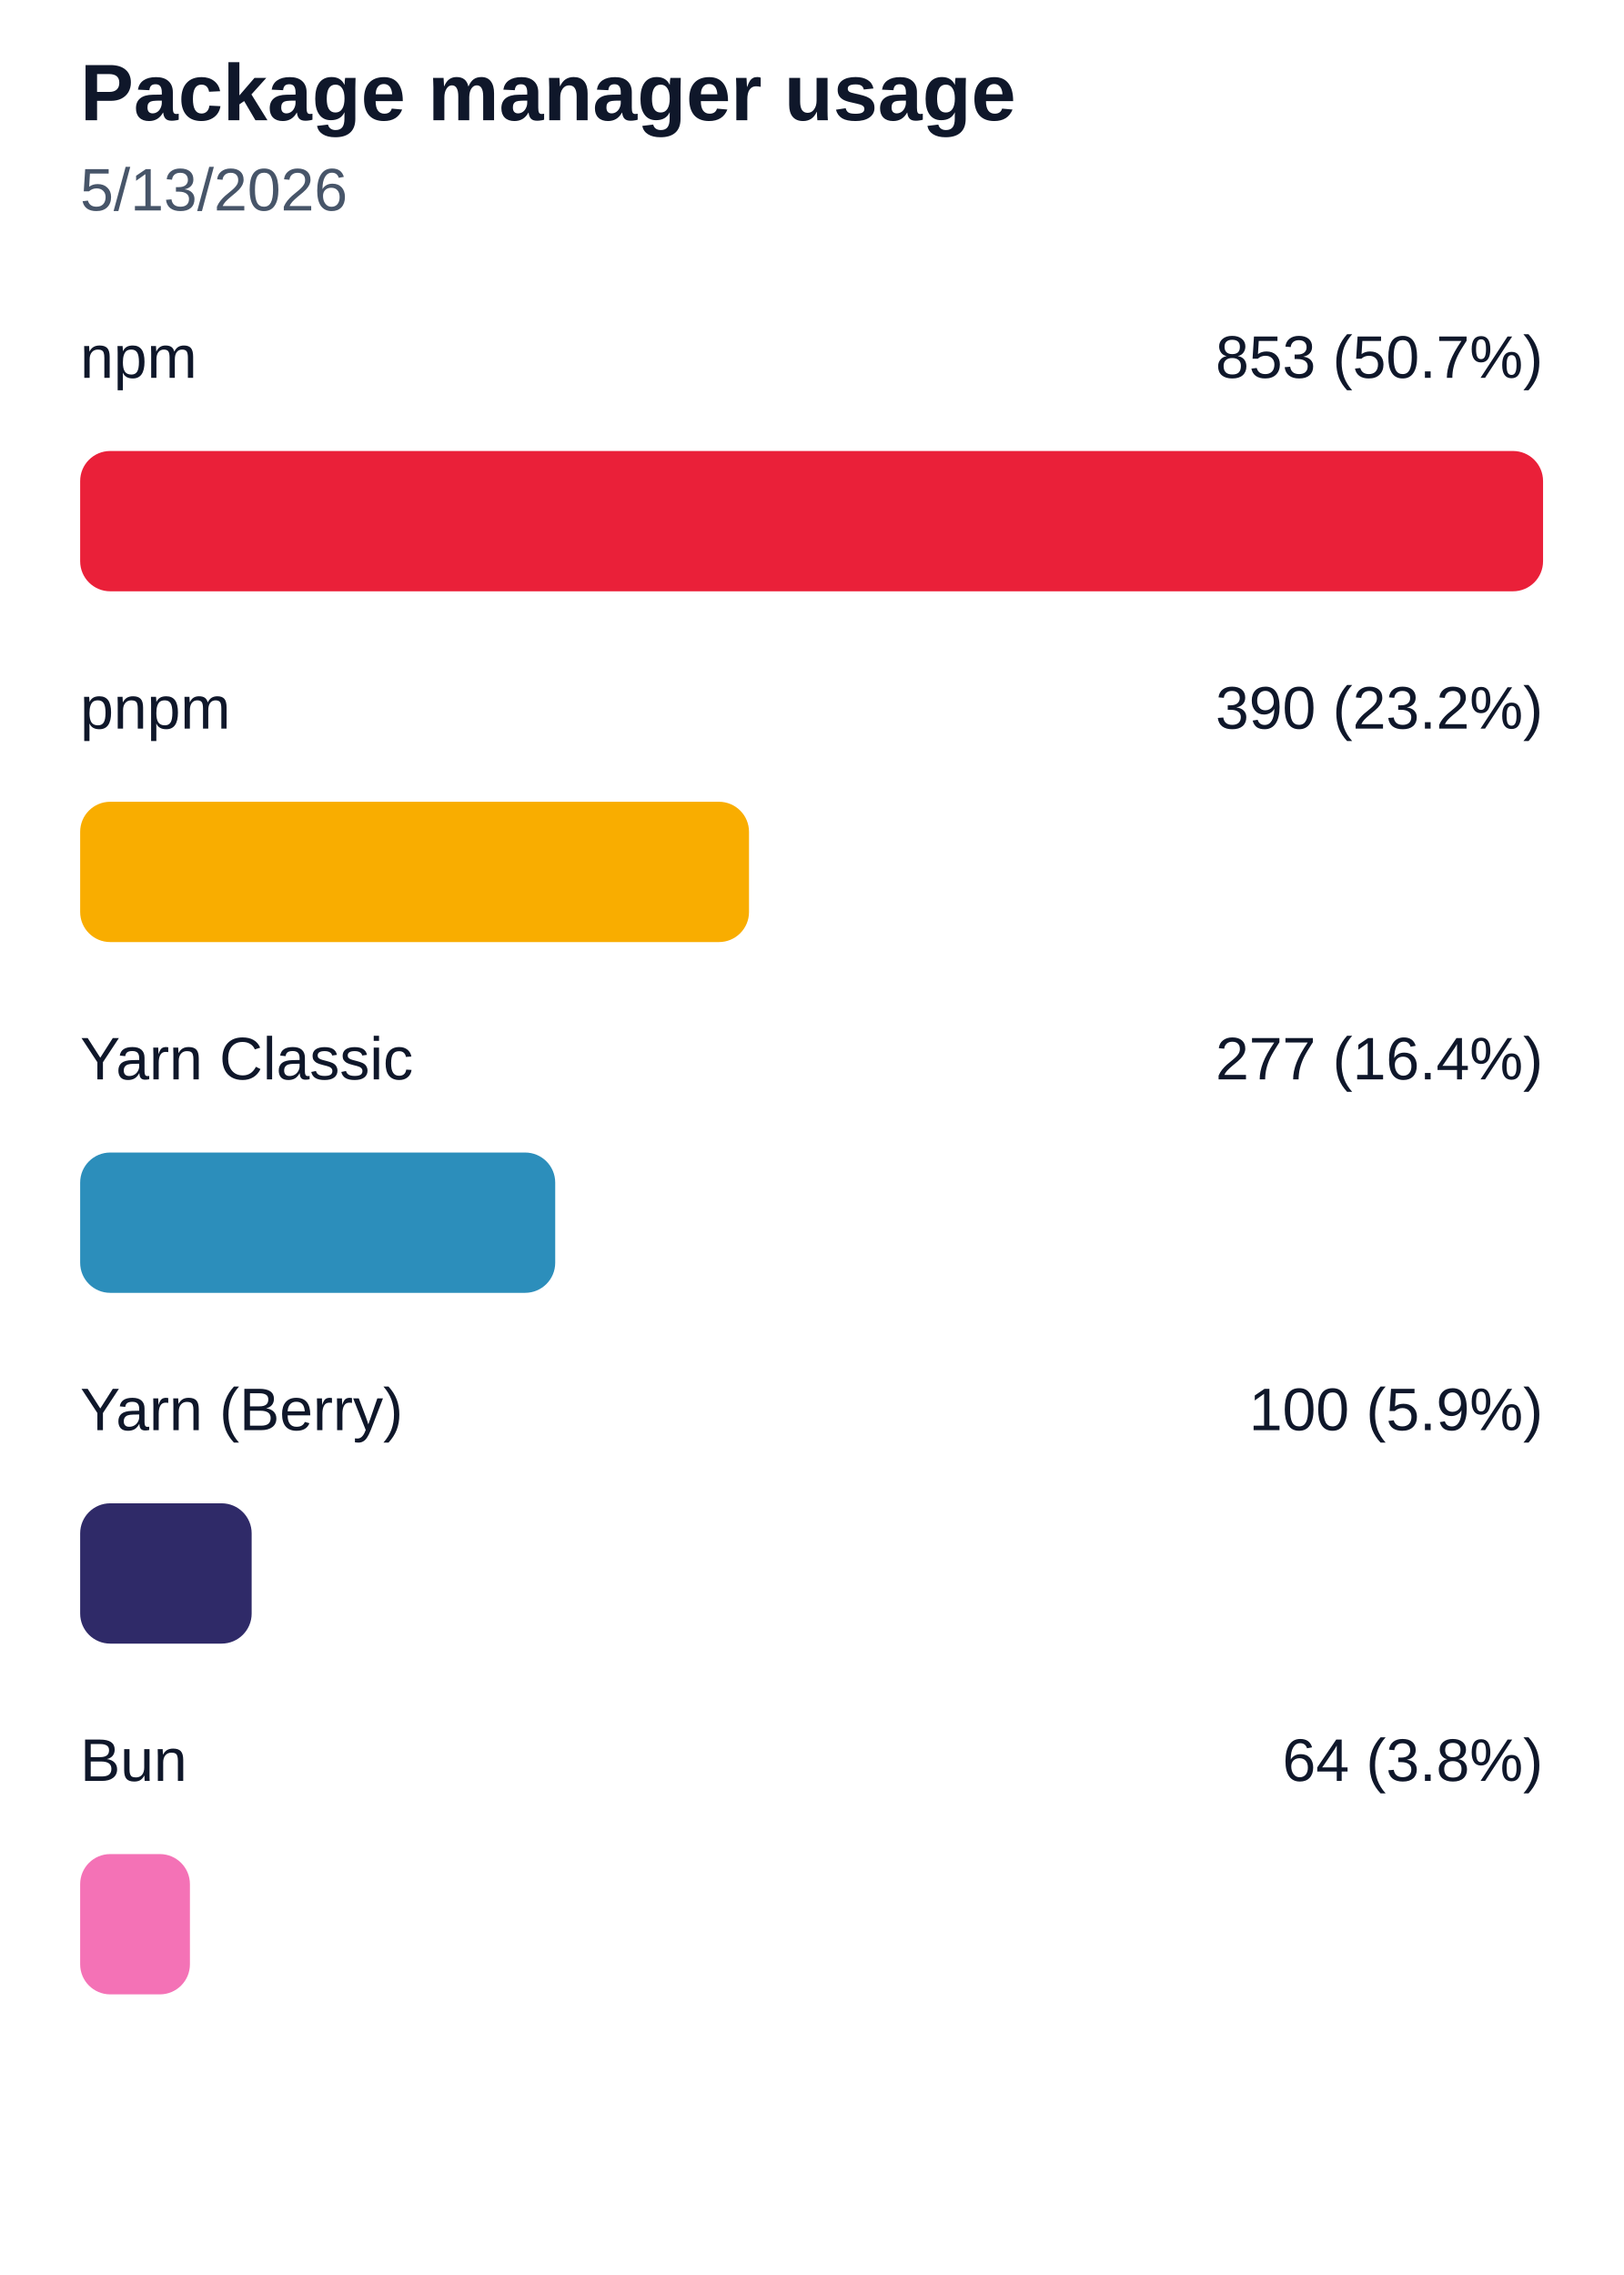
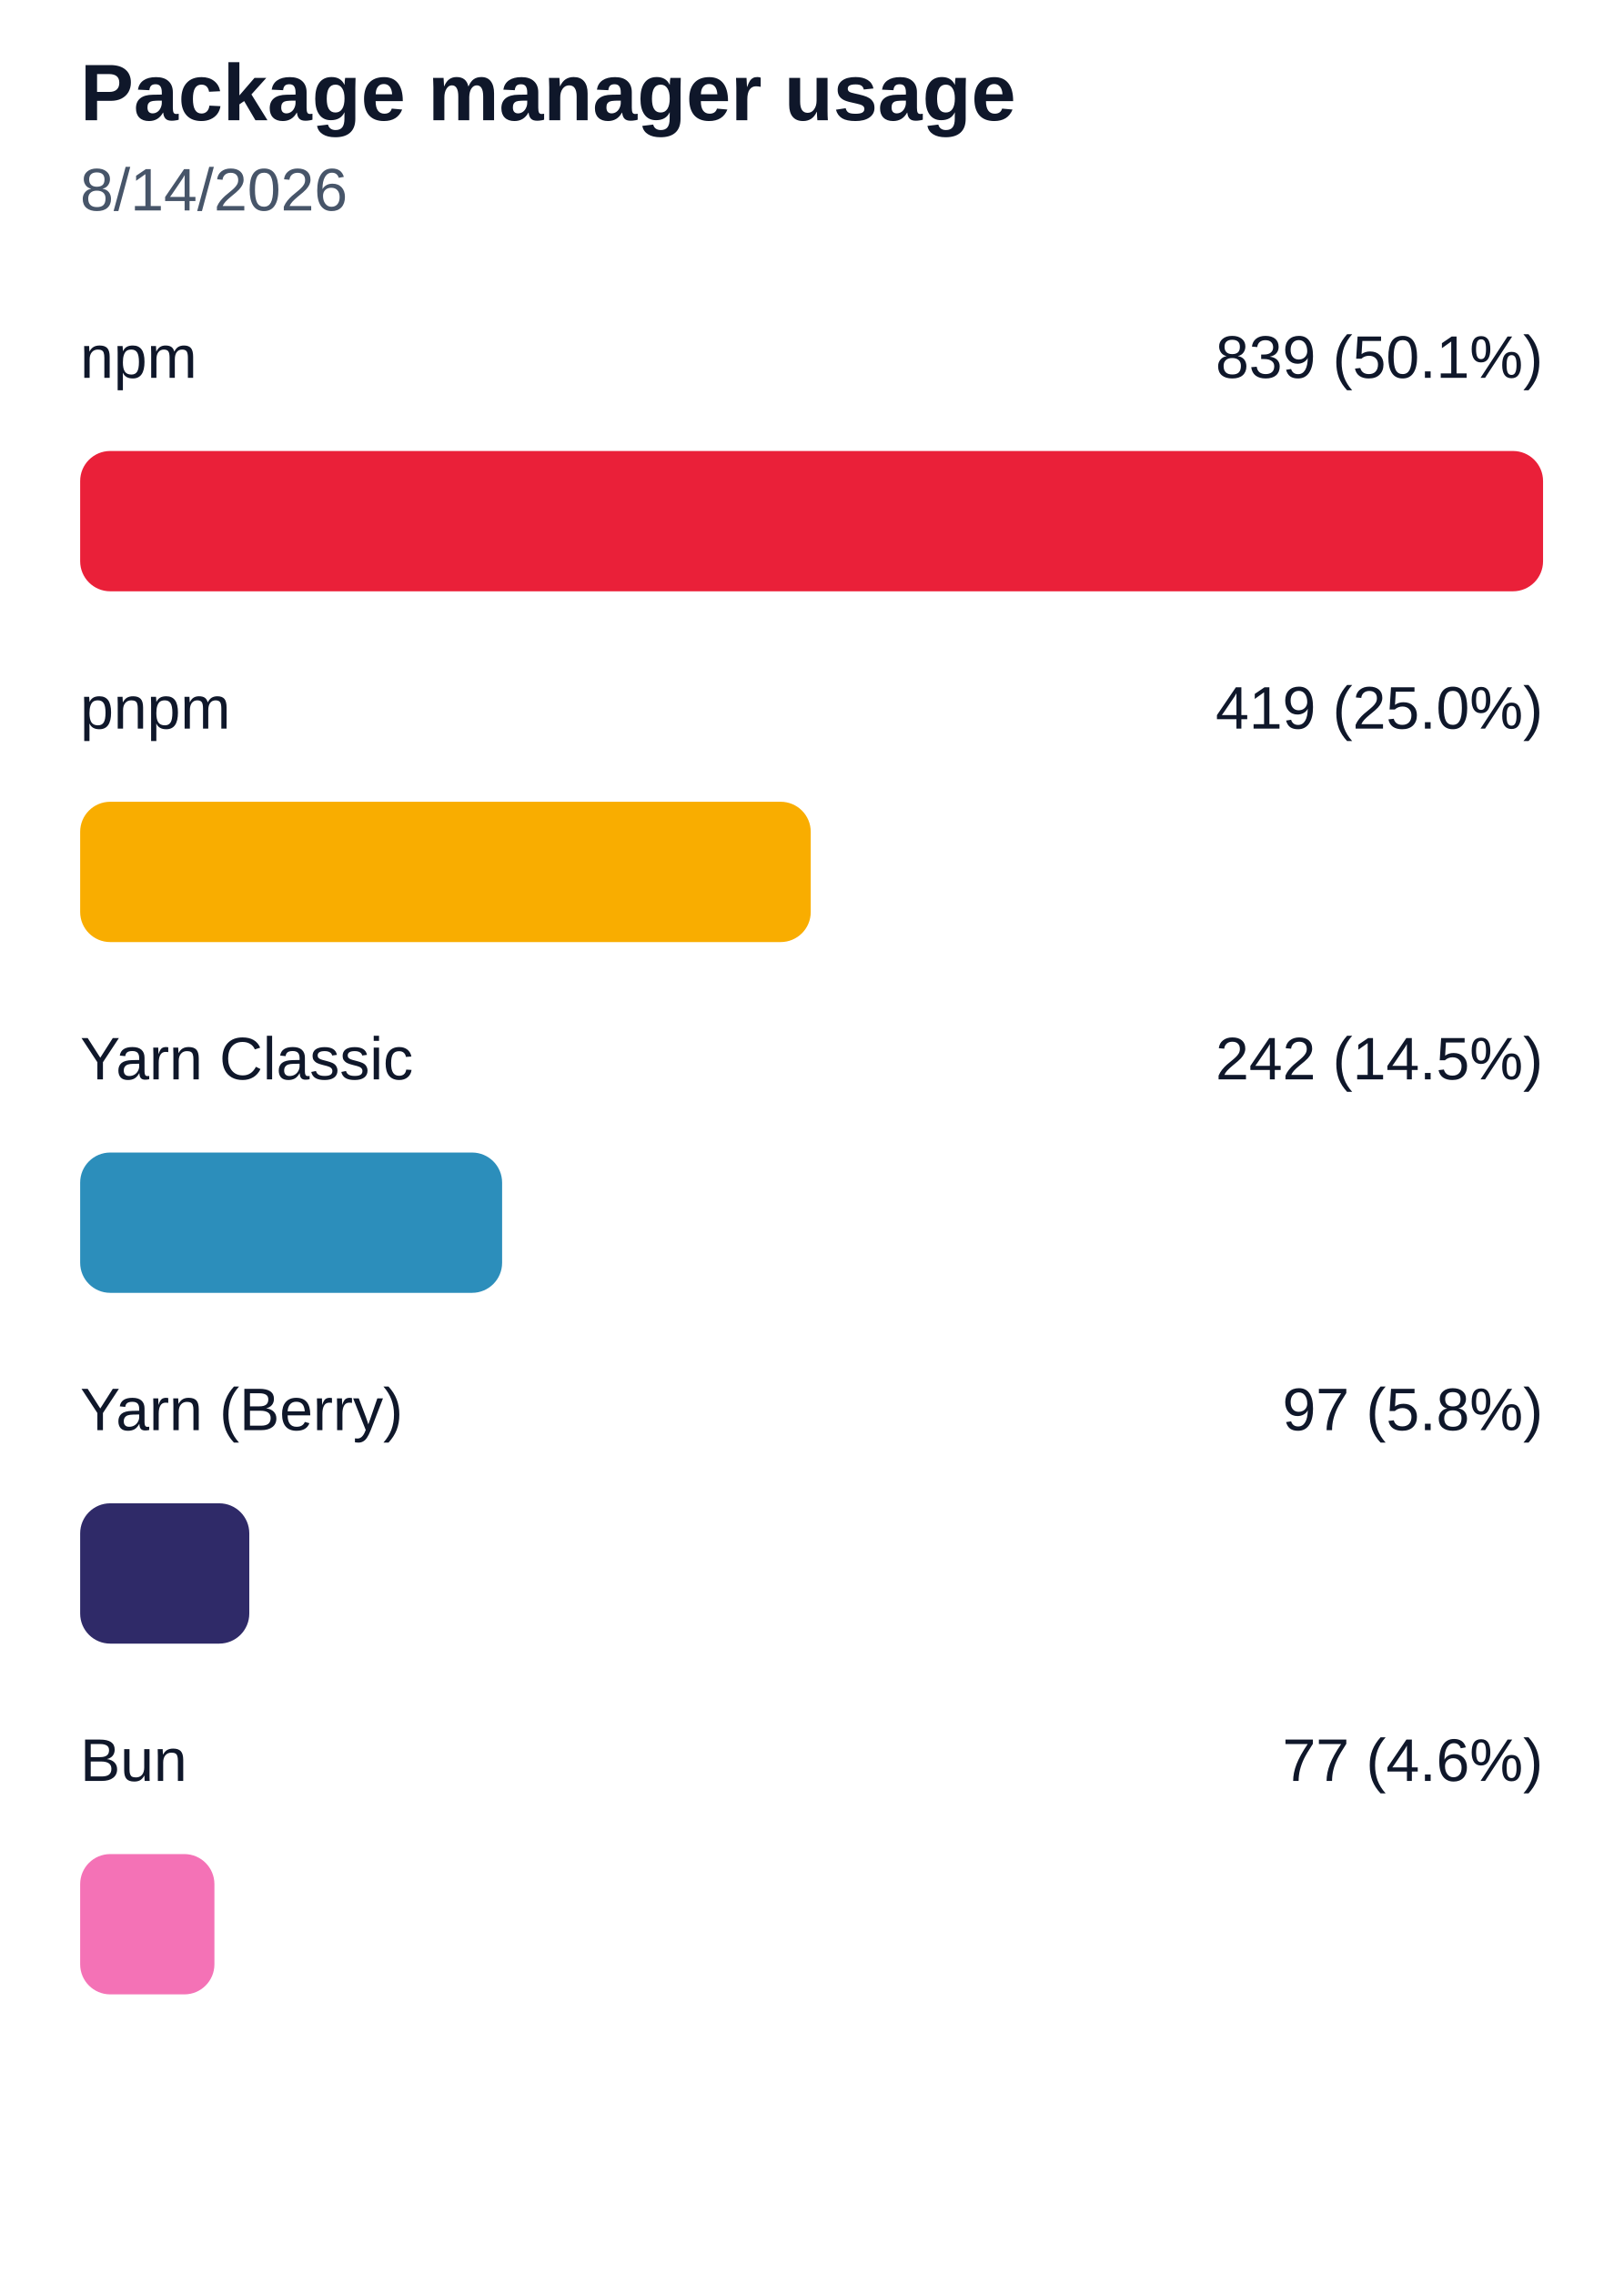
<svg xmlns="http://www.w3.org/2000/svg" width="324" height="454" viewBox="0 0 324 454" role="img" aria-label="Package manager usage">
  <style>
    text { font-family: "Helvetica Neue", Arial, sans-serif; }
    .title { font-size: 16px; font-weight: 700; fill: #0f172a; }
    .subtitle { font-size: 12px; fill: #475569; }
    .footer { font-size: 12px; fill: #94a3b8; }
    .label { font-size: 12px; fill: #0f172a; }
    .value { font-size: 12px; fill: #0f172a; }
  </style>
  <text class="title" x="16" y="24">Package manager usage</text>
-   <text class="subtitle" x="16" y="42">5/13/2026</text>
+   <text class="subtitle" x="16" y="42">8/14/2026</text>
  <g class="bars">
    <g class="bar" data-label="npm">
      <text class="label" x="16" y="72" text-anchor="start" dominant-baseline="middle">npm</text>
-       <text class="value" x="308" y="72" text-anchor="end" dominant-baseline="middle">853 (50.7%)</text>
+       <text class="value" x="308" y="72" text-anchor="end" dominant-baseline="middle">839 (50.1%)</text>
      <rect x="16" y="90" width="292" height="28" rx="6" fill="#ea2039" />
    </g>
    <g class="bar" data-label="pnpm">
      <text class="label" x="16" y="142" text-anchor="start" dominant-baseline="middle">pnpm</text>
-       <text class="value" x="308" y="142" text-anchor="end" dominant-baseline="middle">390 (23.2%)</text>
-       <rect x="16" y="160" width="133.505" height="28" rx="6" fill="#f9ad00" />
+       <text class="value" x="308" y="142" text-anchor="end" dominant-baseline="middle">419 (25.0%)</text>
+       <rect x="16" y="160" width="145.826" height="28" rx="6" fill="#f9ad00" />
    </g>
    <g class="bar" data-label="yarn_classic">
      <text class="label" x="16" y="212" text-anchor="start" dominant-baseline="middle">Yarn Classic</text>
-       <text class="value" x="308" y="212" text-anchor="end" dominant-baseline="middle">277 (16.4%)</text>
-       <rect x="16" y="230" width="94.823" height="28" rx="6" fill="#2c8ebb" />
+       <text class="value" x="308" y="212" text-anchor="end" dominant-baseline="middle">242 (14.5%)</text>
+       <rect x="16" y="230" width="84.224" height="28" rx="6" fill="#2c8ebb" />
    </g>
    <g class="bar" data-label="yarn_modern">
      <text class="label" x="16" y="282" text-anchor="start" dominant-baseline="middle">Yarn (Berry)</text>
-       <text class="value" x="308" y="282" text-anchor="end" dominant-baseline="middle">100 (5.9%)</text>
-       <rect x="16" y="300" width="34.232" height="28" rx="6" fill="#2f2a68" />
+       <text class="value" x="308" y="282" text-anchor="end" dominant-baseline="middle">97 (5.8%)</text>
+       <rect x="16" y="300" width="33.759" height="28" rx="6" fill="#2f2a68" />
    </g>
    <g class="bar" data-label="bun">
      <text class="label" x="16" y="352" text-anchor="start" dominant-baseline="middle">Bun</text>
-       <text class="value" x="308" y="352" text-anchor="end" dominant-baseline="middle">64 (3.8%)</text>
-       <rect x="16" y="370" width="21.909" height="28" rx="6" fill="#f472b6" />
+       <text class="value" x="308" y="352" text-anchor="end" dominant-baseline="middle">77 (4.6%)</text>
+       <rect x="16" y="370" width="26.799" height="28" rx="6" fill="#f472b6" />
    </g>
  </g>
</svg>
